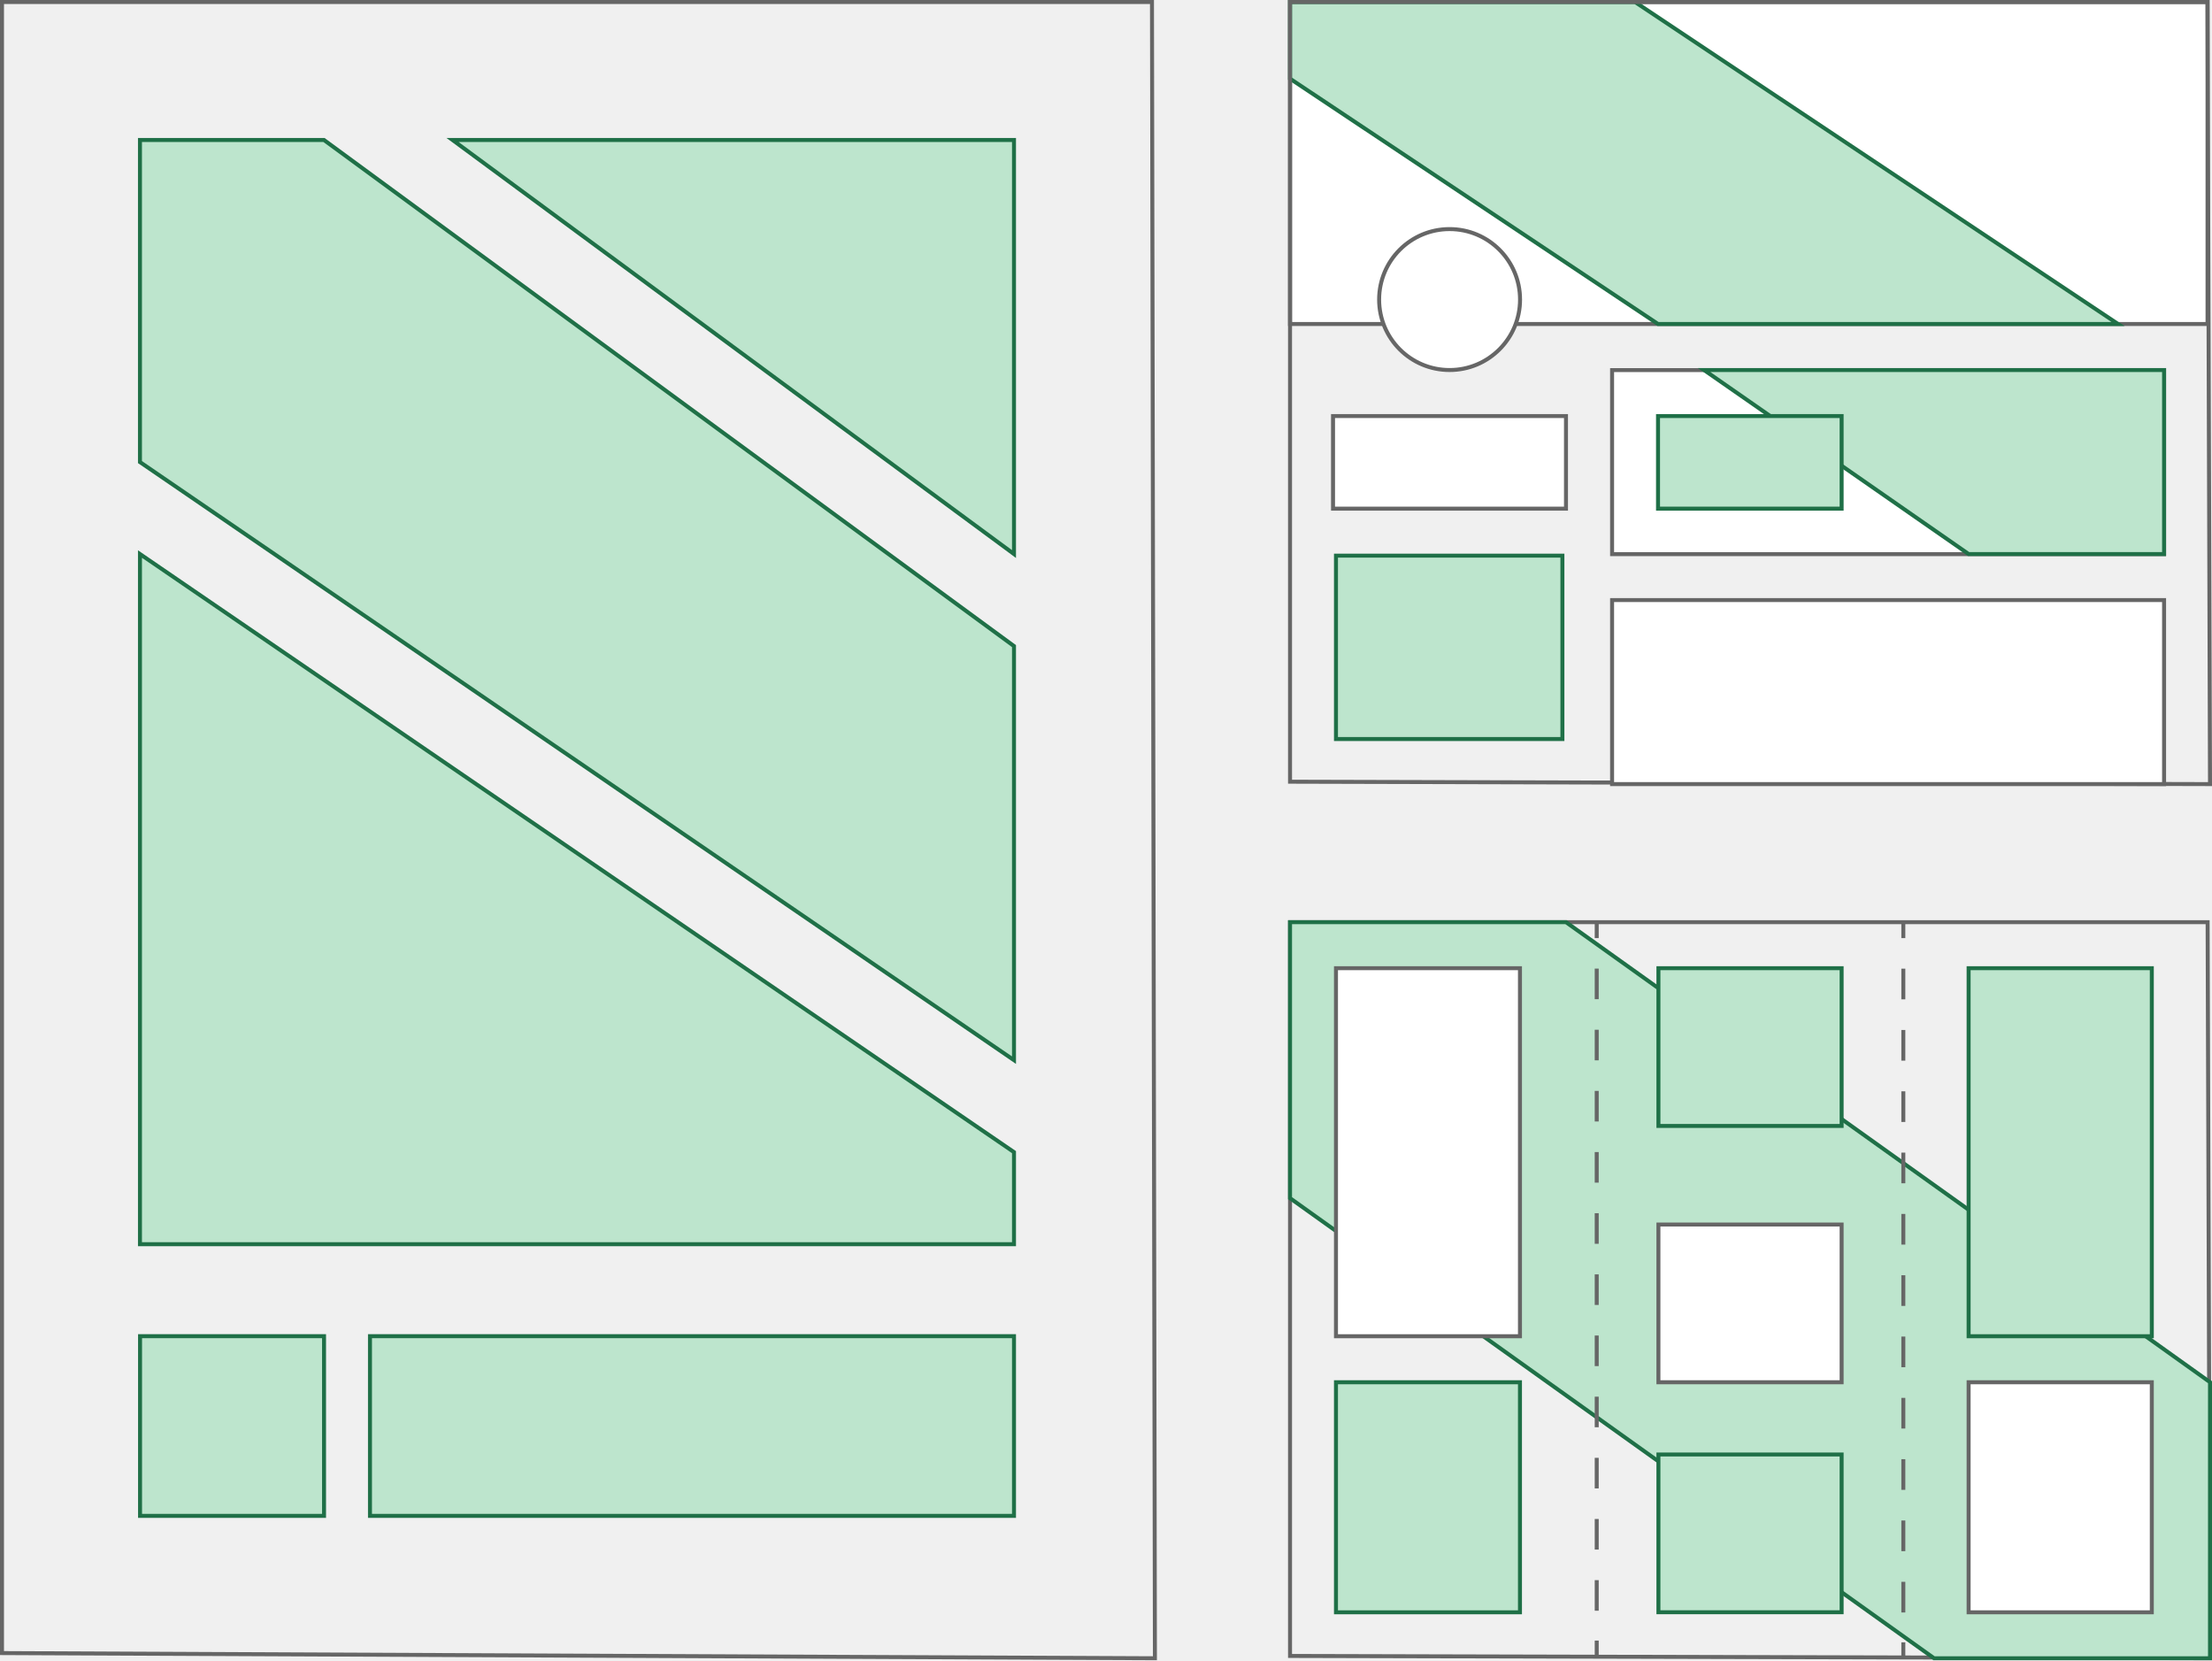
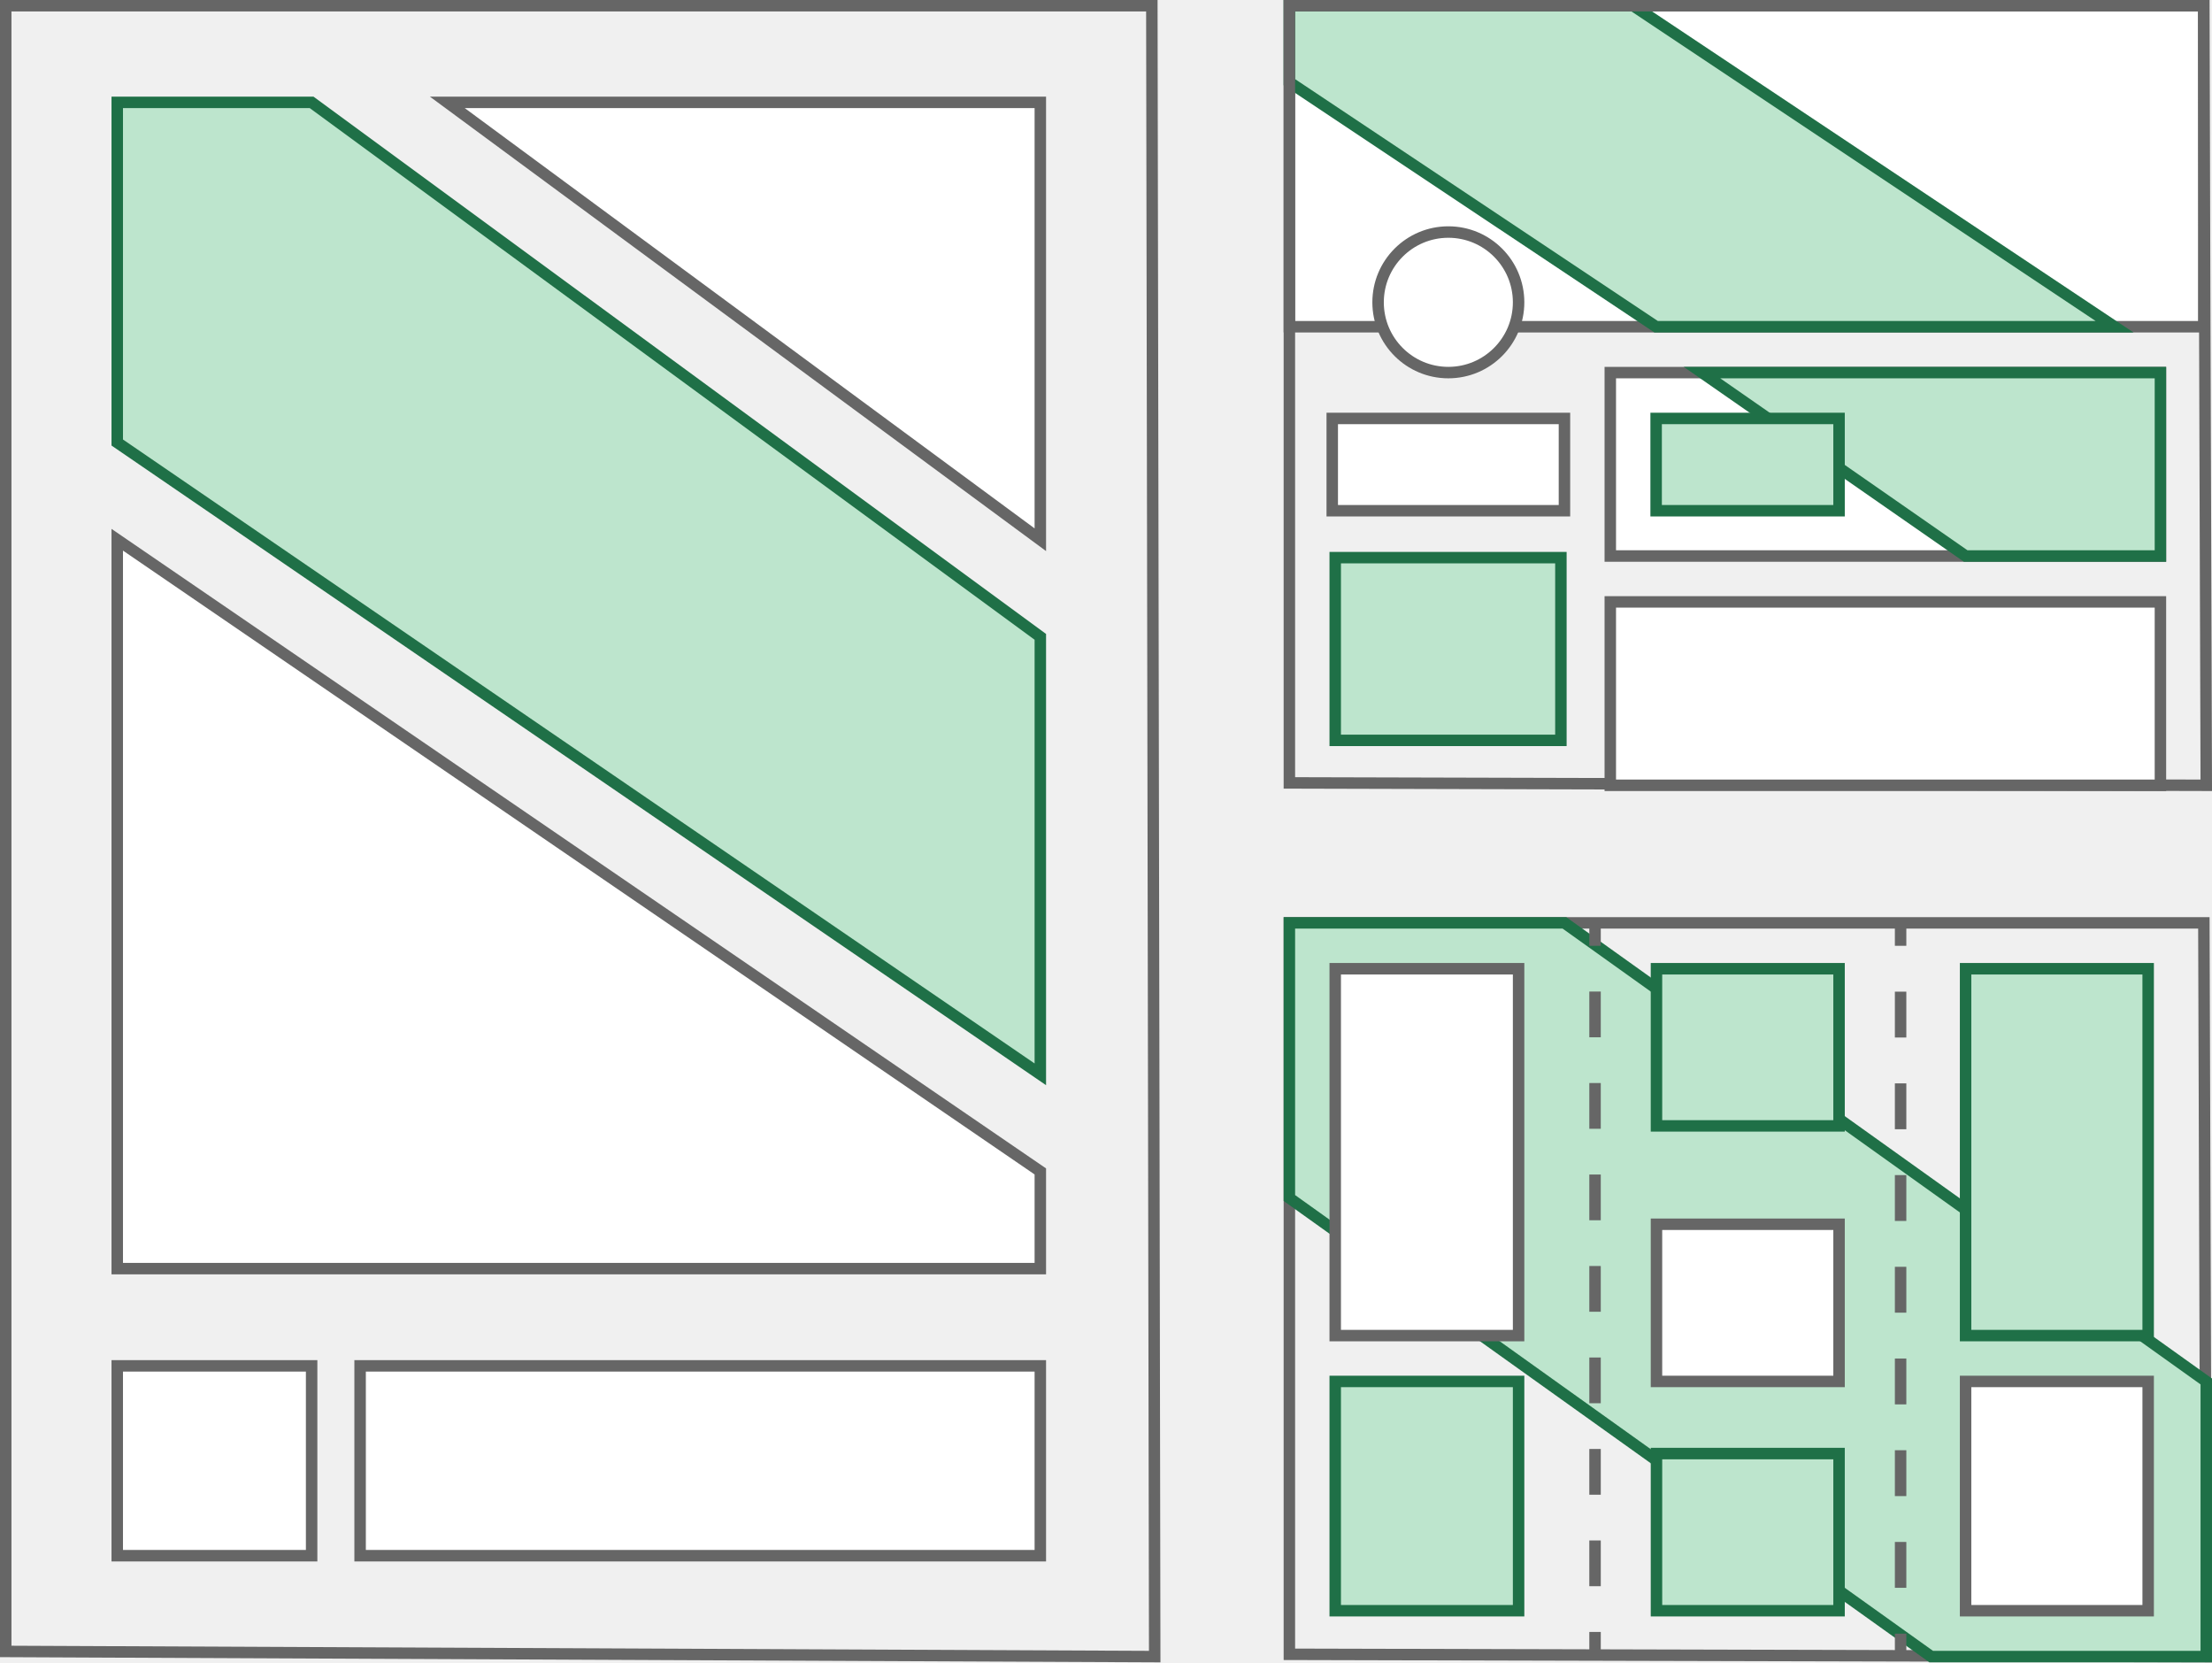
- <svg xmlns="http://www.w3.org/2000/svg" viewBox="0 0 277.83 208.5">
+ <svg xmlns="http://www.w3.org/2000/svg" viewBox="0 0 193 145">
  <defs>
-     <style>.cls-1{fill:#fff;}.cls-1,.cls-3,.cls-4,.cls-5{stroke:#666;}.cls-1,.cls-2,.cls-3,.cls-4,.cls-5{stroke-miterlimit:10;stroke-width:0.5px;}.cls-2{fill:#bde5cd;stroke:#1f7047;}.cls-3,.cls-4,.cls-5{fill:none;}.cls-4{stroke-dasharray:3.84 3.84;}.cls-5{stroke-dasharray:3.85 3.85;}</style>
+     <style>.cls-1{fill:#fff;}.cls-1,.cls-3,.cls-4,.cls-5{stroke:#666;}.cls-1,.cls-2,.cls-3,.cls-4,.cls-5{stroke-miterlimit:10;}.cls-2{fill:#bde5cd;stroke:#1f7047;}.cls-3,.cls-4,.cls-5{fill:none;}.cls-4{stroke-dasharray:3.99 3.99;}.cls-5{stroke-dasharray:4 4;}</style>
  </defs>
  <g id="Camada_2" data-name="Camada 2">
    <g id="Camada_1-2" data-name="Camada 1">
-       <rect class="cls-1" x="162.03" y="0.25" width="115.24" height="40.44" />
-       <polygon class="cls-2" points="208.25 40.69 266.03 40.69 205.36 0.25 162.03 0.25 162.03 9.88 208.25 40.69" />
-       <polygon class="cls-2" points="17.58 156.25 127.36 156.25 127.36 144.69 17.58 69.58 17.58 156.25" />
-       <polygon class="cls-2" points="127.36 133.14 127.36 81.14 40.69 17.58 17.58 17.58 17.58 58.03 127.36 133.14" />
-       <polygon class="cls-3" points="277.58 98.47 162.03 98.17 162.03 0.25 277.27 0.25 277.58 98.47" />
-       <polygon class="cls-3" points="145.06 208.25 0.25 207.6 0.25 0.25 144.69 0.25 145.06 208.25" />
-       <polygon class="cls-3" points="277.58 208.25 162.03 207.96 162.03 115.81 277.28 115.81 277.58 208.25" />
-       <rect class="cls-2" x="46.47" y="167.81" width="80.89" height="22.57" transform="translate(173.83 358.18) rotate(180)" />
-       <rect class="cls-2" x="17.58" y="167.81" width="23.11" height="22.57" transform="translate(58.28 358.18) rotate(180)" />
-       <polygon class="cls-2" points="242.92 208.25 277.58 208.25 277.58 173.58 196.69 115.81 162.03 115.81 162.03 150.47 242.92 208.25" />
-       <rect class="cls-1" x="208.3" y="153.77" width="23.01" height="19.81" transform="translate(439.61 327.36) rotate(180)" />
-       <rect class="cls-2" x="208.3" y="121.58" width="23.01" height="19.81" transform="translate(439.61 262.98) rotate(180)" />
-       <rect class="cls-2" x="208.3" y="182.66" width="23.01" height="19.81" transform="translate(439.61 385.13) rotate(180)" />
-       <rect class="cls-1" x="167.81" y="121.58" width="23.11" height="46.22" transform="translate(358.72 289.39) rotate(180)" />
-       <rect class="cls-1" x="202.47" y="46.47" width="69.33" height="23.11" transform="translate(474.28 116.06) rotate(180)" />
-       <rect class="cls-1" x="202.47" y="75.36" width="69.33" height="23.11" transform="translate(474.28 173.83) rotate(180)" />
-       <rect class="cls-2" x="167.81" y="69.78" width="28.44" height="23.03" transform="translate(364.05 162.59) rotate(180)" />
-       <rect class="cls-1" x="167.44" y="52.25" width="29.26" height="11.63" transform="translate(364.13 116.13) rotate(180)" />
-       <circle class="cls-1" cx="182.07" cy="37.62" r="8.85" />
-       <line class="cls-3" x1="200.55" y1="115.81" x2="200.55" y2="117.81" />
-       <line class="cls-4" x1="200.55" y1="121.64" x2="200.55" y2="204.11" />
-       <line class="cls-3" x1="200.55" y1="206.03" x2="200.55" y2="208.03" />
-       <line class="cls-3" x1="239.06" y1="115.81" x2="239.06" y2="117.81" />
-       <line class="cls-5" x1="239.06" y1="121.65" x2="239.06" y2="204.33" />
-       <line class="cls-3" x1="239.06" y1="206.25" x2="239.06" y2="208.25" />
-       <rect class="cls-1" x="247.26" y="173.58" width="23.01" height="28.89" transform="translate(517.53 376.06) rotate(180)" />
-       <rect class="cls-2" x="247.26" y="121.58" width="23.01" height="46.22" transform="translate(517.53 289.39) rotate(180)" />
-       <rect class="cls-2" x="167.81" y="173.58" width="23.11" height="28.89" transform="translate(358.72 376.06) rotate(180)" />
-       <polygon class="cls-2" points="127.36 69.58 127.36 17.58 56.84 17.58 127.36 69.58" />
-       <polygon class="cls-2" points="247.26 69.58 271.81 69.58 271.81 46.47 225.58 46.47 214.03 46.47 247.26 69.58" />
-       <rect class="cls-2" x="208.25" y="52.25" width="23.06" height="11.63" transform="translate(439.56 116.13) rotate(180)" />
+       <rect class="cls-1" x="112.5" y="0.5" width="79.78" height="28" />
+       <polygon class="cls-2" points="144.5 28.5 184.5 28.5 142.5 0.5 112.5 0.5 112.5 7.17 144.5 28.5" />
+       <polygon class="cls-1" points="10.23 110.66 90.77 110.66 90.77 102.18 10.23 47.08 10.23 110.66" />
+       <polygon class="cls-2" points="90.77 93.71 90.77 55.55 27.19 8.93 10.23 8.93 10.23 38.6 90.77 93.71" />
+       <polygon class="cls-3" points="192.5 68.5 112.5 68.29 112.5 0.5 192.28 0.5 192.5 68.5" />
+       <polygon class="cls-3" points="100.75 144.5 0.5 144.05 0.5 0.5 100.5 0.5 100.75 144.5" />
+       <polygon class="cls-3" points="192.5 144.5 112.5 144.3 112.5 80.5 192.29 80.5 192.5 144.5" />
+       <rect class="cls-1" x="31.42" y="119.14" width="59.35" height="16.56" transform="translate(122.19 254.84) rotate(180)" />
+       <rect class="cls-1" x="10.23" y="119.14" width="16.96" height="16.56" transform="translate(37.42 254.84) rotate(180)" />
+       <polygon class="cls-2" points="168.5 144.5 192.5 144.5 192.5 120.5 136.5 80.5 112.5 80.5 112.5 104.5 168.5 144.5" />
+       <rect class="cls-1" x="144.54" y="106.79" width="15.93" height="13.71" transform="translate(305 227.29) rotate(180)" />
+       <rect class="cls-2" x="144.54" y="84.5" width="15.93" height="13.71" transform="translate(305 182.71) rotate(180)" />
+       <rect class="cls-2" x="144.54" y="126.79" width="15.93" height="13.71" transform="translate(305 267.29) rotate(180)" />
+       <rect class="cls-1" x="116.5" y="84.5" width="16" height="32" transform="translate(249 201) rotate(180)" />
+       <rect class="cls-1" x="140.5" y="32.5" width="48" height="16" transform="translate(329 81) rotate(180)" />
+       <rect class="cls-1" x="140.5" y="52.5" width="48" height="16" transform="translate(329 121) rotate(180)" />
+       <rect class="cls-2" x="116.5" y="48.64" width="19.69" height="15.94" transform="translate(252.69 113.22) rotate(180)" />
+       <rect class="cls-1" x="116.24" y="36.5" width="20.26" height="8.05" transform="translate(252.74 81.05) rotate(180)" />
+       <circle class="cls-1" cx="126.37" cy="26.37" r="6.13" />
+       <line class="cls-3" x1="139.17" y1="80.5" x2="139.17" y2="82.5" />
+       <line class="cls-4" x1="139.17" y1="86.49" x2="139.17" y2="140.35" />
+       <line class="cls-3" x1="139.17" y1="142.35" x2="139.17" y2="144.35" />
+       <line class="cls-3" x1="165.83" y1="80.5" x2="165.83" y2="82.5" />
+       <line class="cls-5" x1="165.83" y1="86.5" x2="165.83" y2="140.5" />
+       <line class="cls-3" x1="165.83" y1="142.5" x2="165.83" y2="144.5" />
+       <rect class="cls-1" x="171.51" y="120.5" width="15.93" height="20" transform="translate(358.94 261) rotate(180)" />
+       <rect class="cls-2" x="171.51" y="84.5" width="15.93" height="32" transform="translate(358.94 201) rotate(180)" />
+       <rect class="cls-2" x="116.5" y="120.5" width="16" height="20" transform="translate(249 261) rotate(180)" />
+       <polygon class="cls-1" points="90.77 47.08 90.77 8.93 39.03 8.93 90.77 47.08" />
+       <polygon class="cls-2" points="171.51 48.5 188.5 48.5 188.5 32.5 156.5 32.5 148.5 32.5 171.51 48.5" />
+       <rect class="cls-2" x="144.5" y="36.5" width="15.96" height="8.05" transform="translate(304.96 81.05) rotate(180)" />
    </g>
  </g>
</svg>
